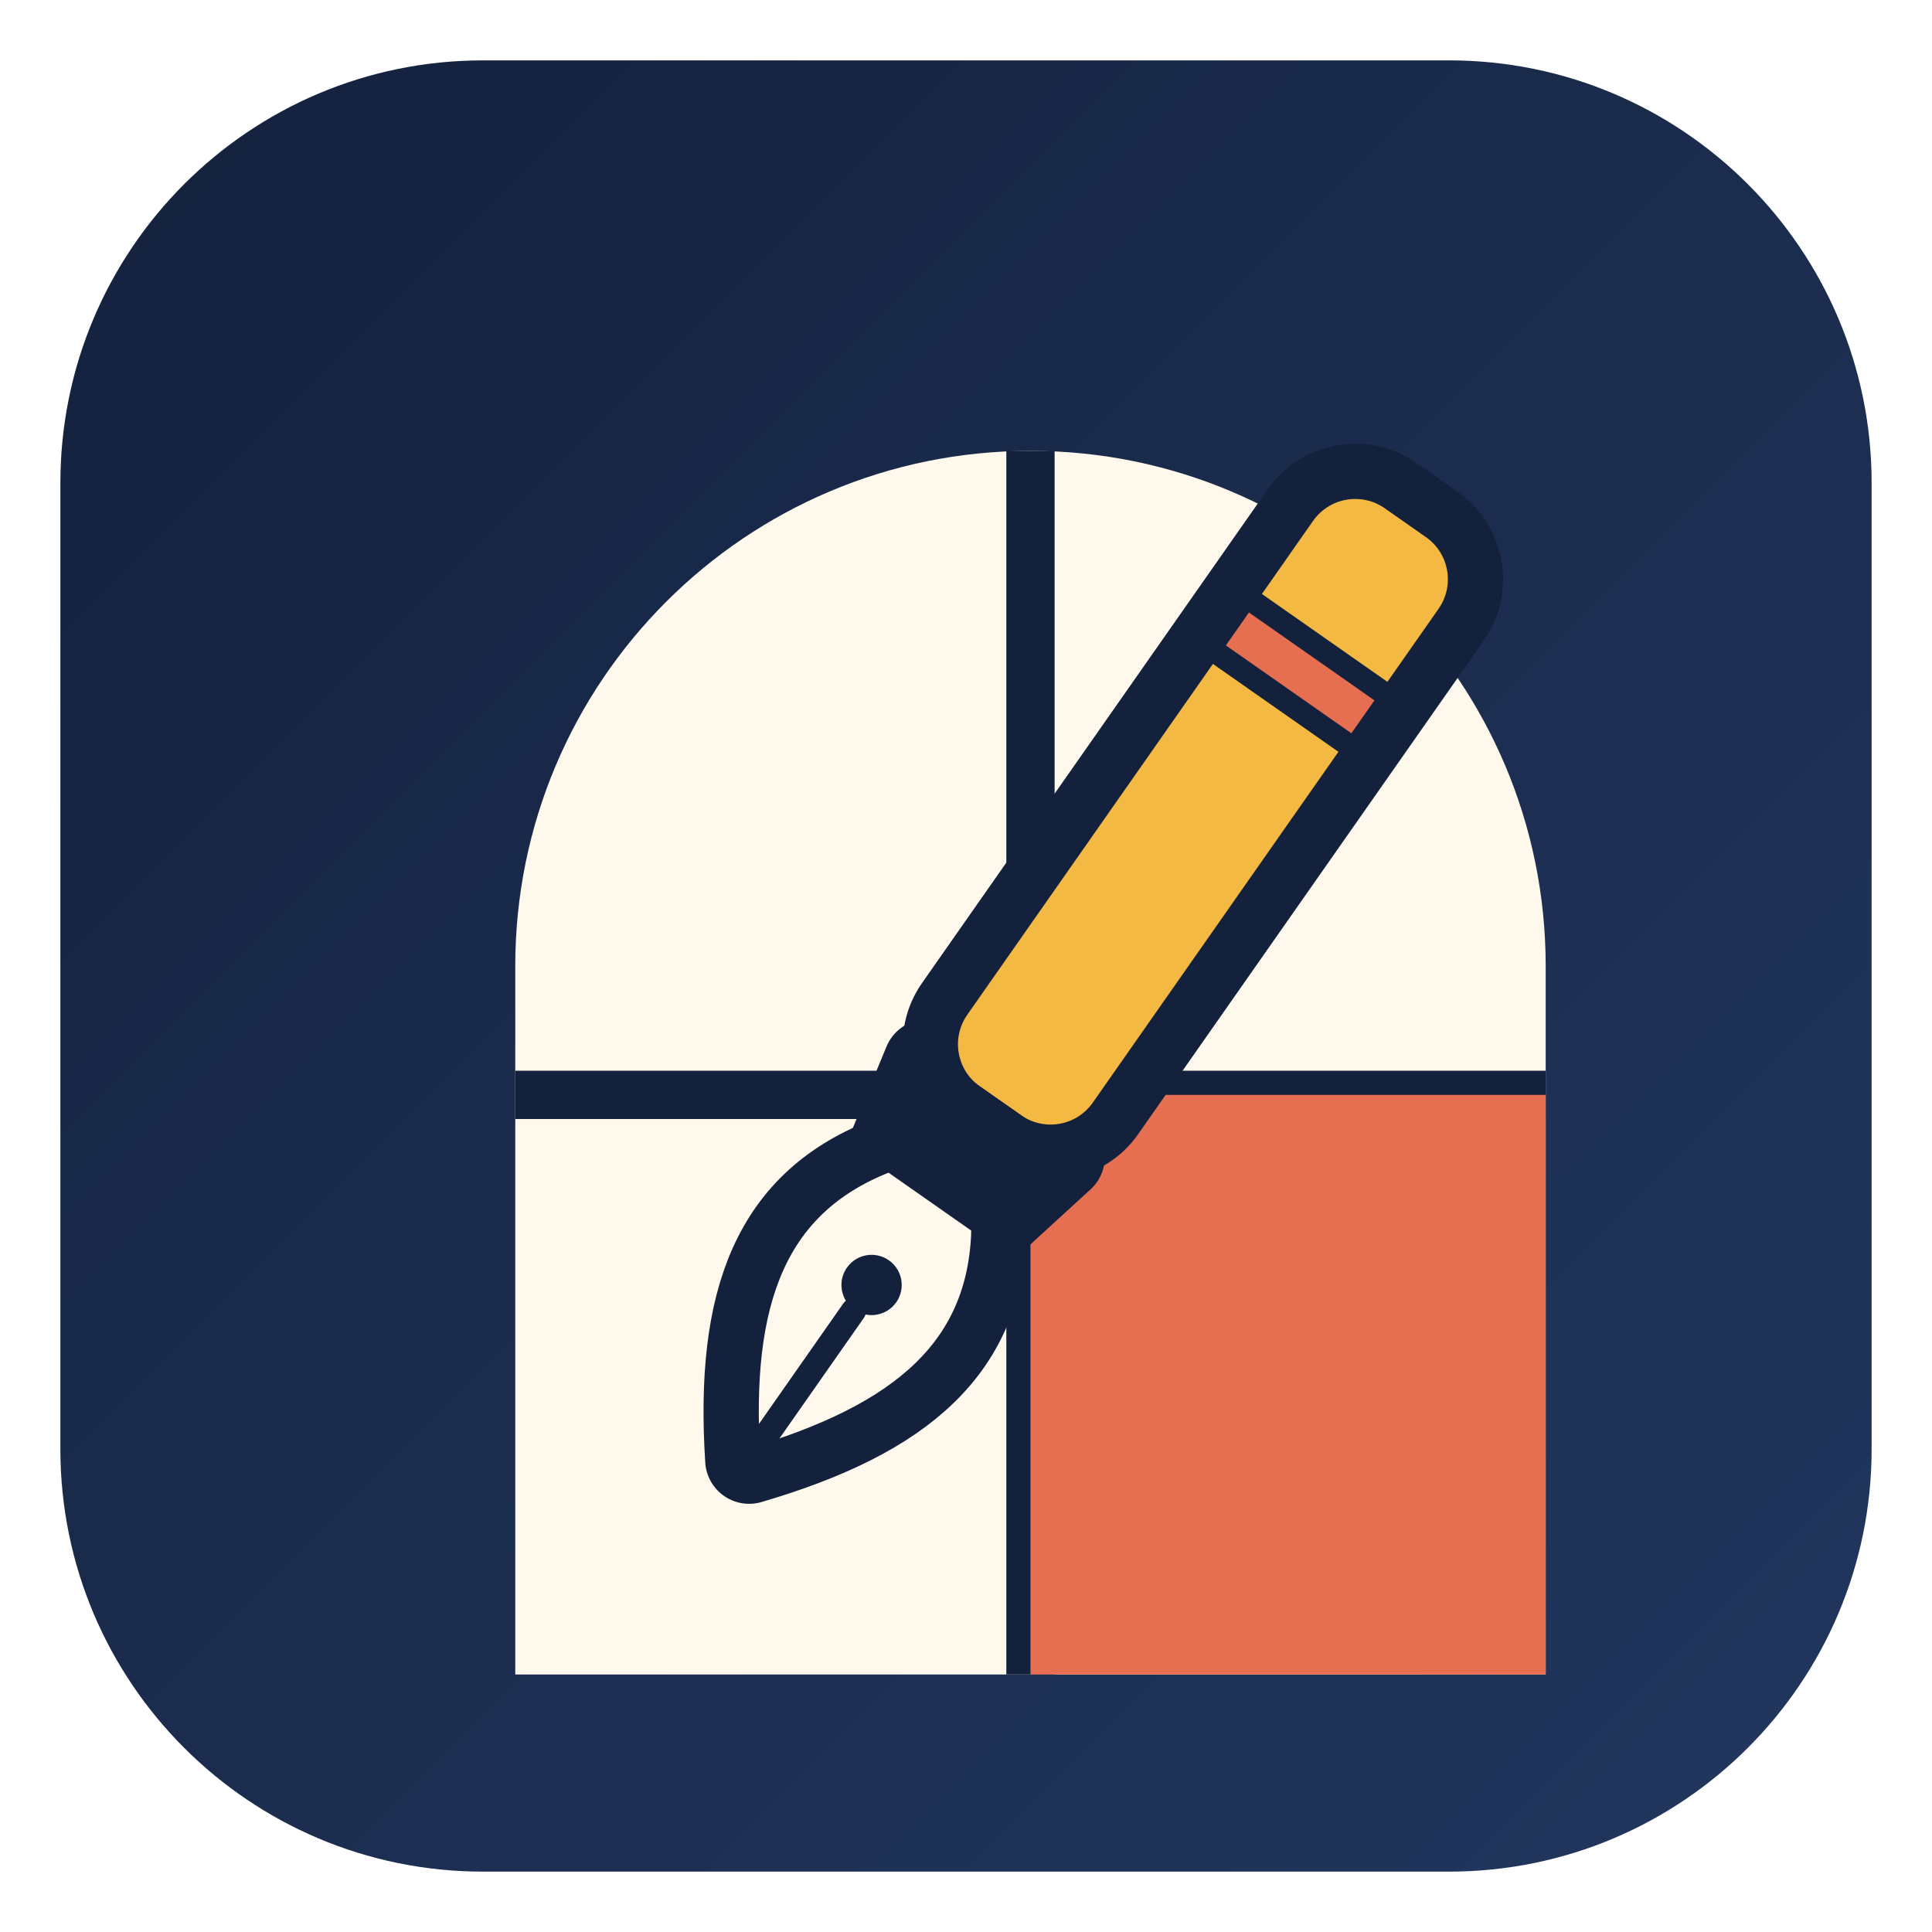
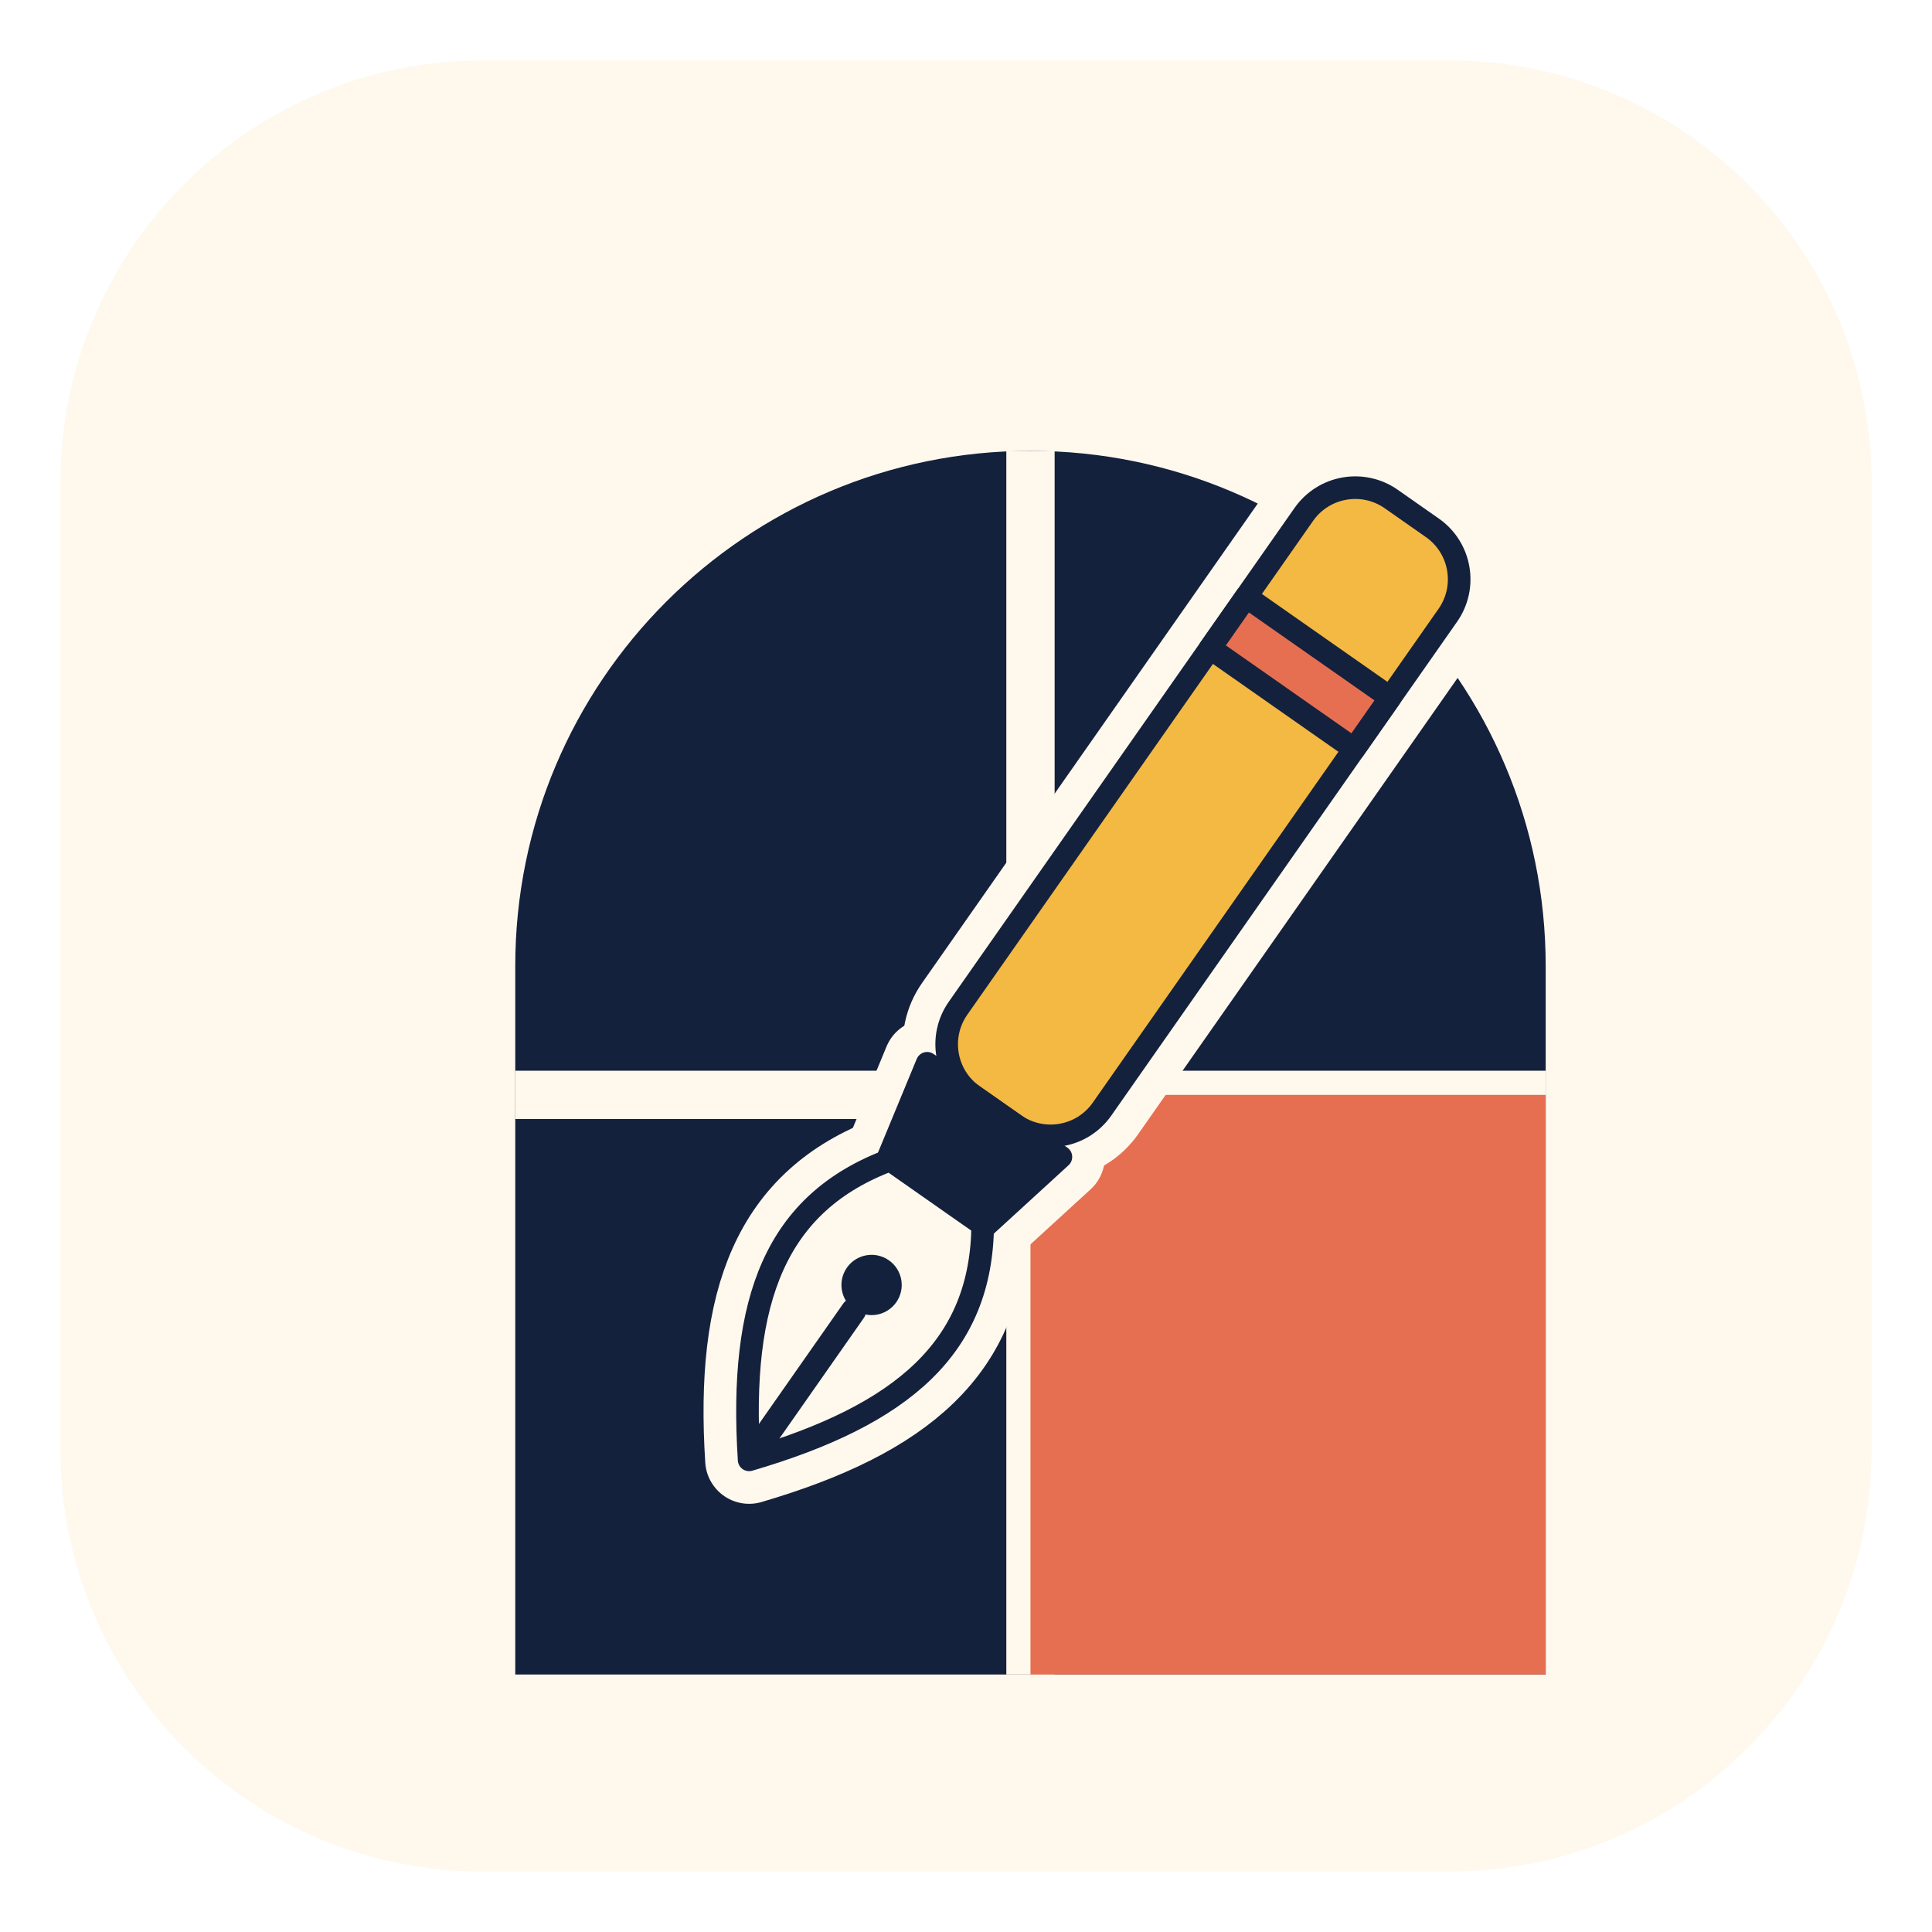
<svg xmlns="http://www.w3.org/2000/svg" viewBox="0 0 128 128" role="img" aria-labelledby="title desc">
-   <defs>
-     <linearGradient id="g" x1="0" y1="0" x2="1" y2="1">
-       <stop offset="0" stop-color="#14213D" />
-       <stop offset="1" stop-color="#22375F" />
-     </linearGradient>
-   </defs>
-   <rect x="4" y="4" width="120" height="120" rx="28" fill="url(#g)" />
+   <rect x="4" y="4" width="120" height="120" rx="28" fill="#fff8ed" />
  <g transform="translate(17.07 17.07) scale(1.0667)">
-     <path d="M16 88V44A32 32 0 0 1 80 44V88Z" fill="#fff8ed" />
-     <path d="M48 12V88M16 52H80" stroke="#14213D" stroke-width="3" />
+     <path d="M16 88V44A32 32 0 0 1 80 44V88Z" fill="#14213D" />
+     <path d="M48 12V88M16 52H80" stroke="#fff8ed" stroke-width="3" />
    <path d="M48 52H80V88H48Z" fill="#e76f51" />
    <g transform="translate(52 44) rotate(35) scale(0.78)">
-       <g fill="#14213D" stroke="#14213D" stroke-width="7" stroke-linejoin="round">
+       <g fill="#fff8ed" stroke="#fff8ed" stroke-width="7" stroke-linejoin="round">
        <rect x="-7" y="-44" width="14" height="58" rx="5" />
        <path d="M-6.5 14H6.5L4.5 23H-4.5Z" />
        <path d="M-4.5 22C-10 30 -8 38 0 48C8 38 10 30 4.5 22Z" />
      </g>
      <g stroke="#14213d" stroke-width="1.8" stroke-linejoin="round">
        <rect x="-7" y="-44" width="14" height="58" rx="5" fill="#f4b942" />
        <rect x="-7" y="-31" width="14" height="5" fill="#e76f51" />
        <path d="M-6.5 14H6.5L4.5 23H-4.5Z" fill="#14213d" />
        <path d="M-4.5 22C-10 30 -8 38 0 48C8 38 10 30 4.5 22Z" fill="#fff8ed" />
      </g>
      <path d="M0 33.5V47" stroke="#14213d" stroke-width="2" stroke-linecap="round" />
      <circle cx="0" cy="31" r="2.4" fill="#14213d" />
    </g>
  </g>
</svg>
